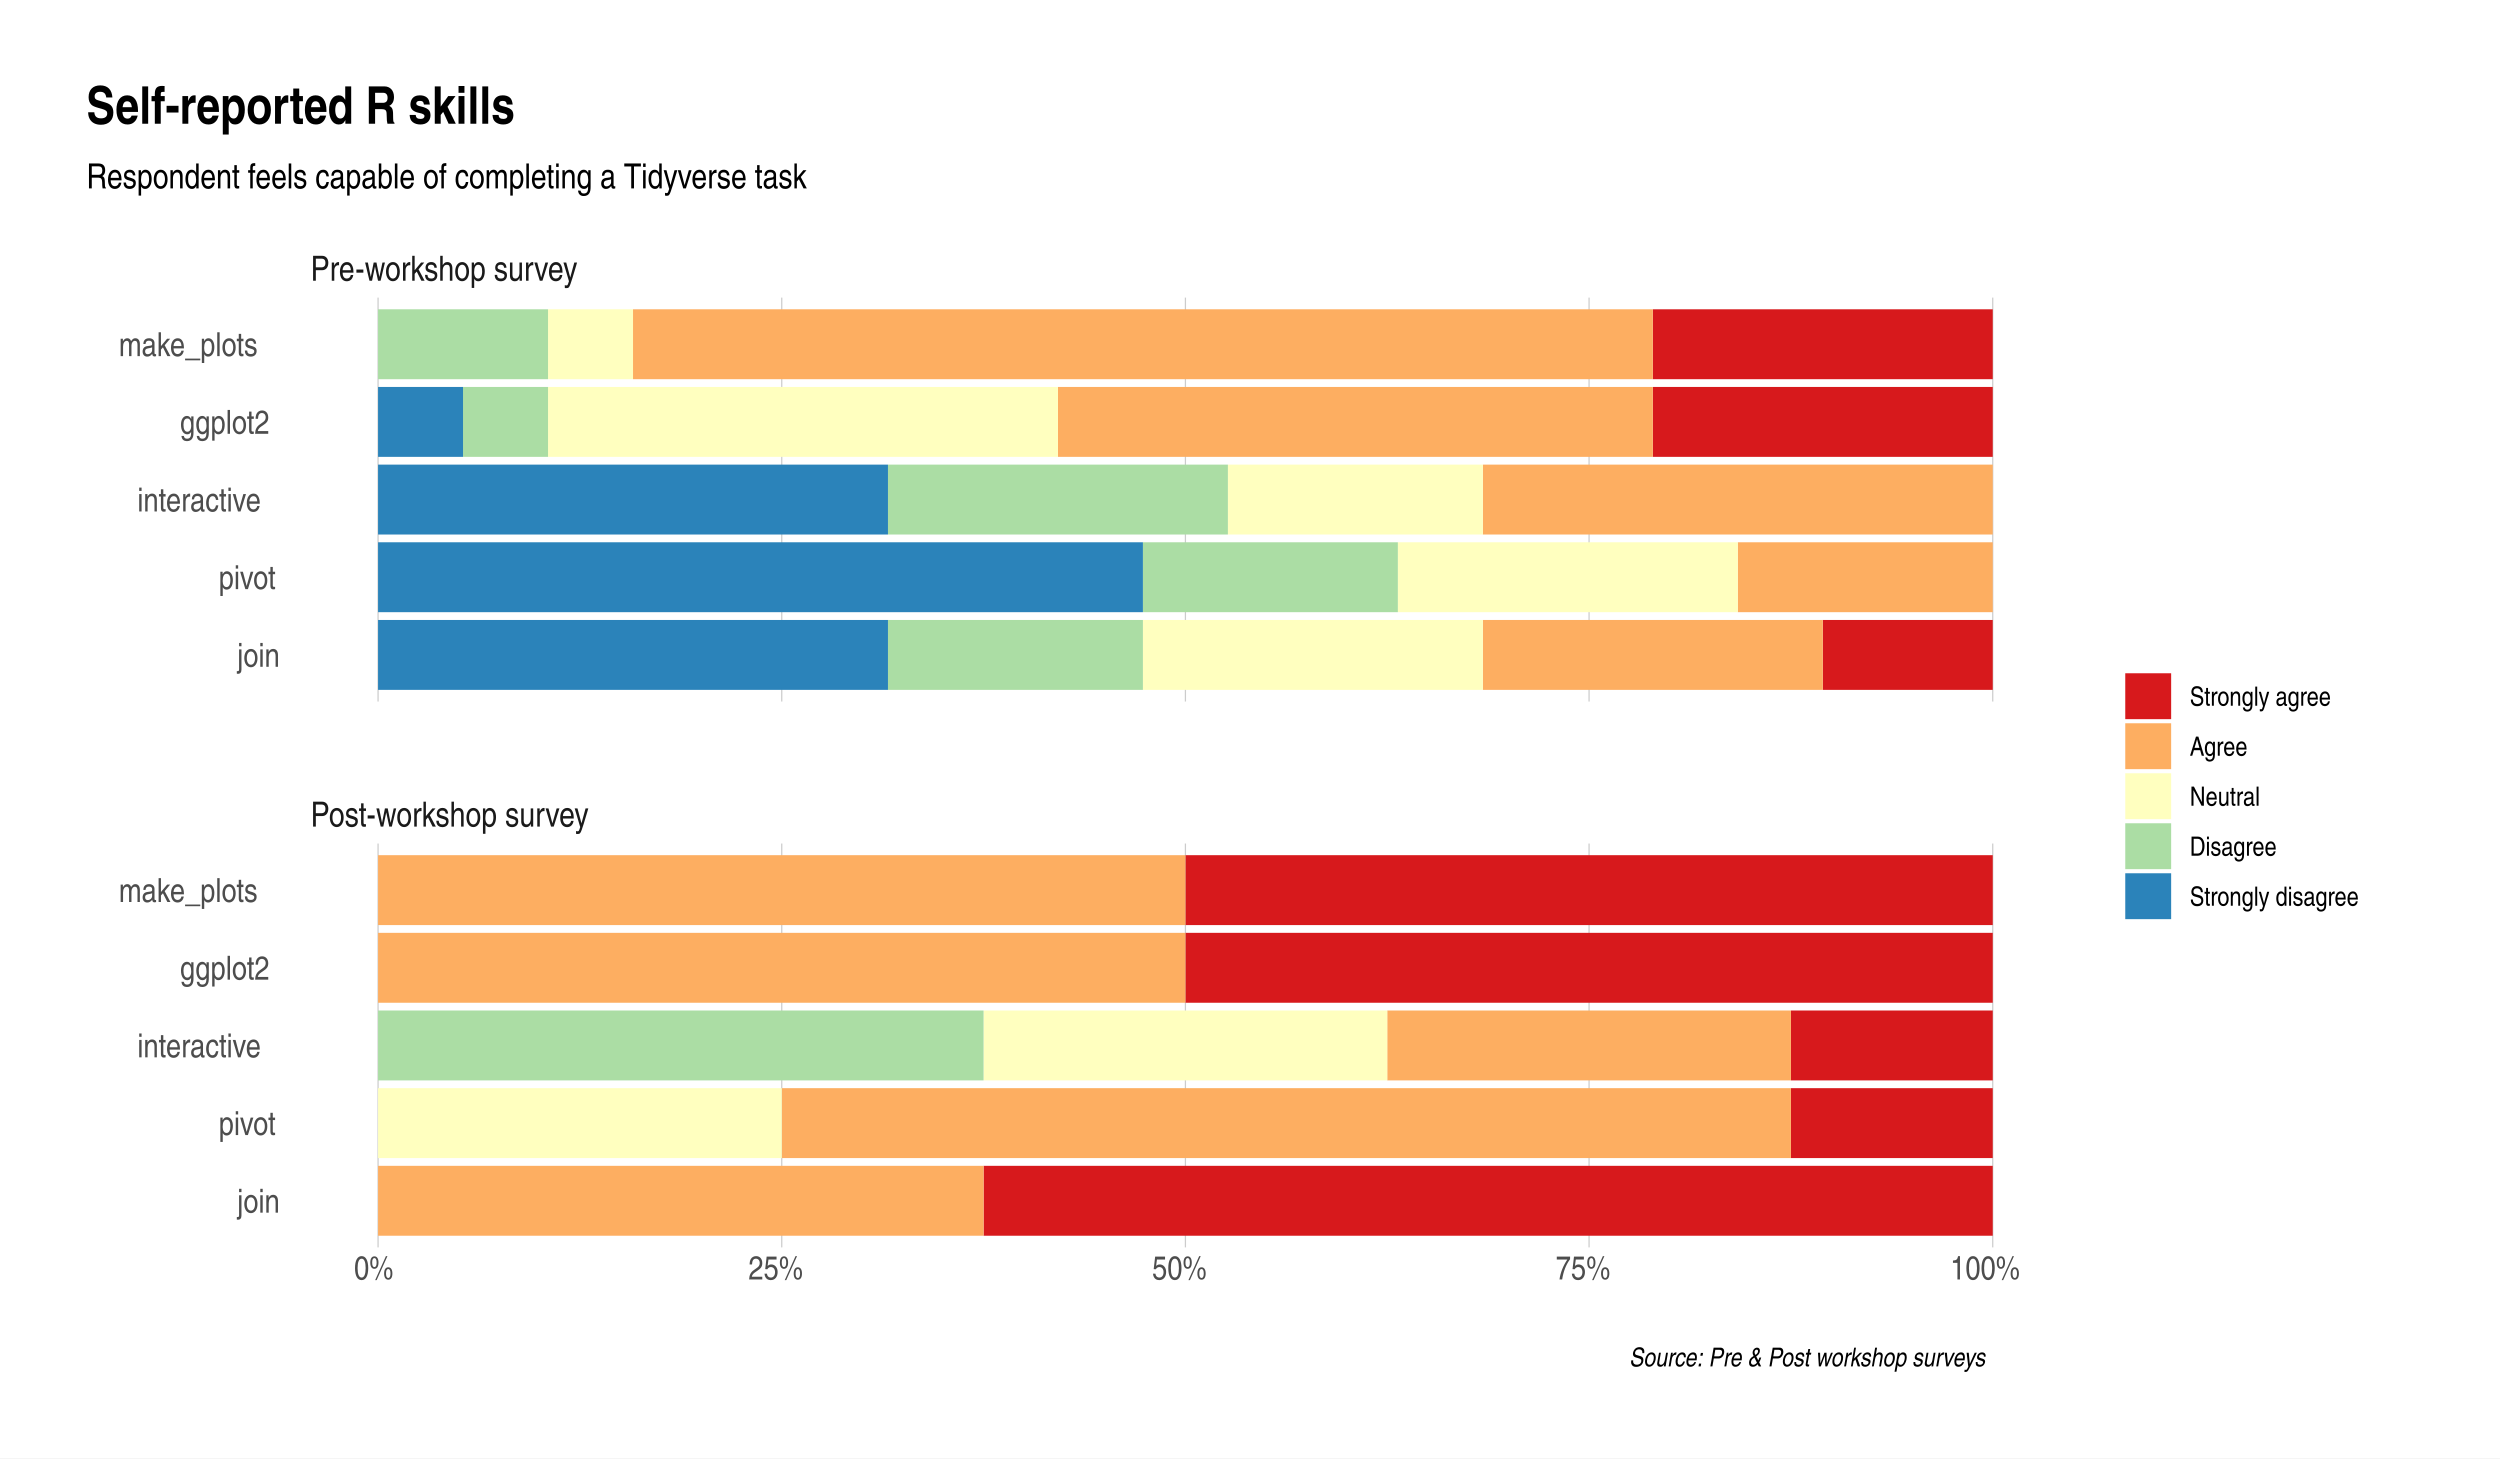
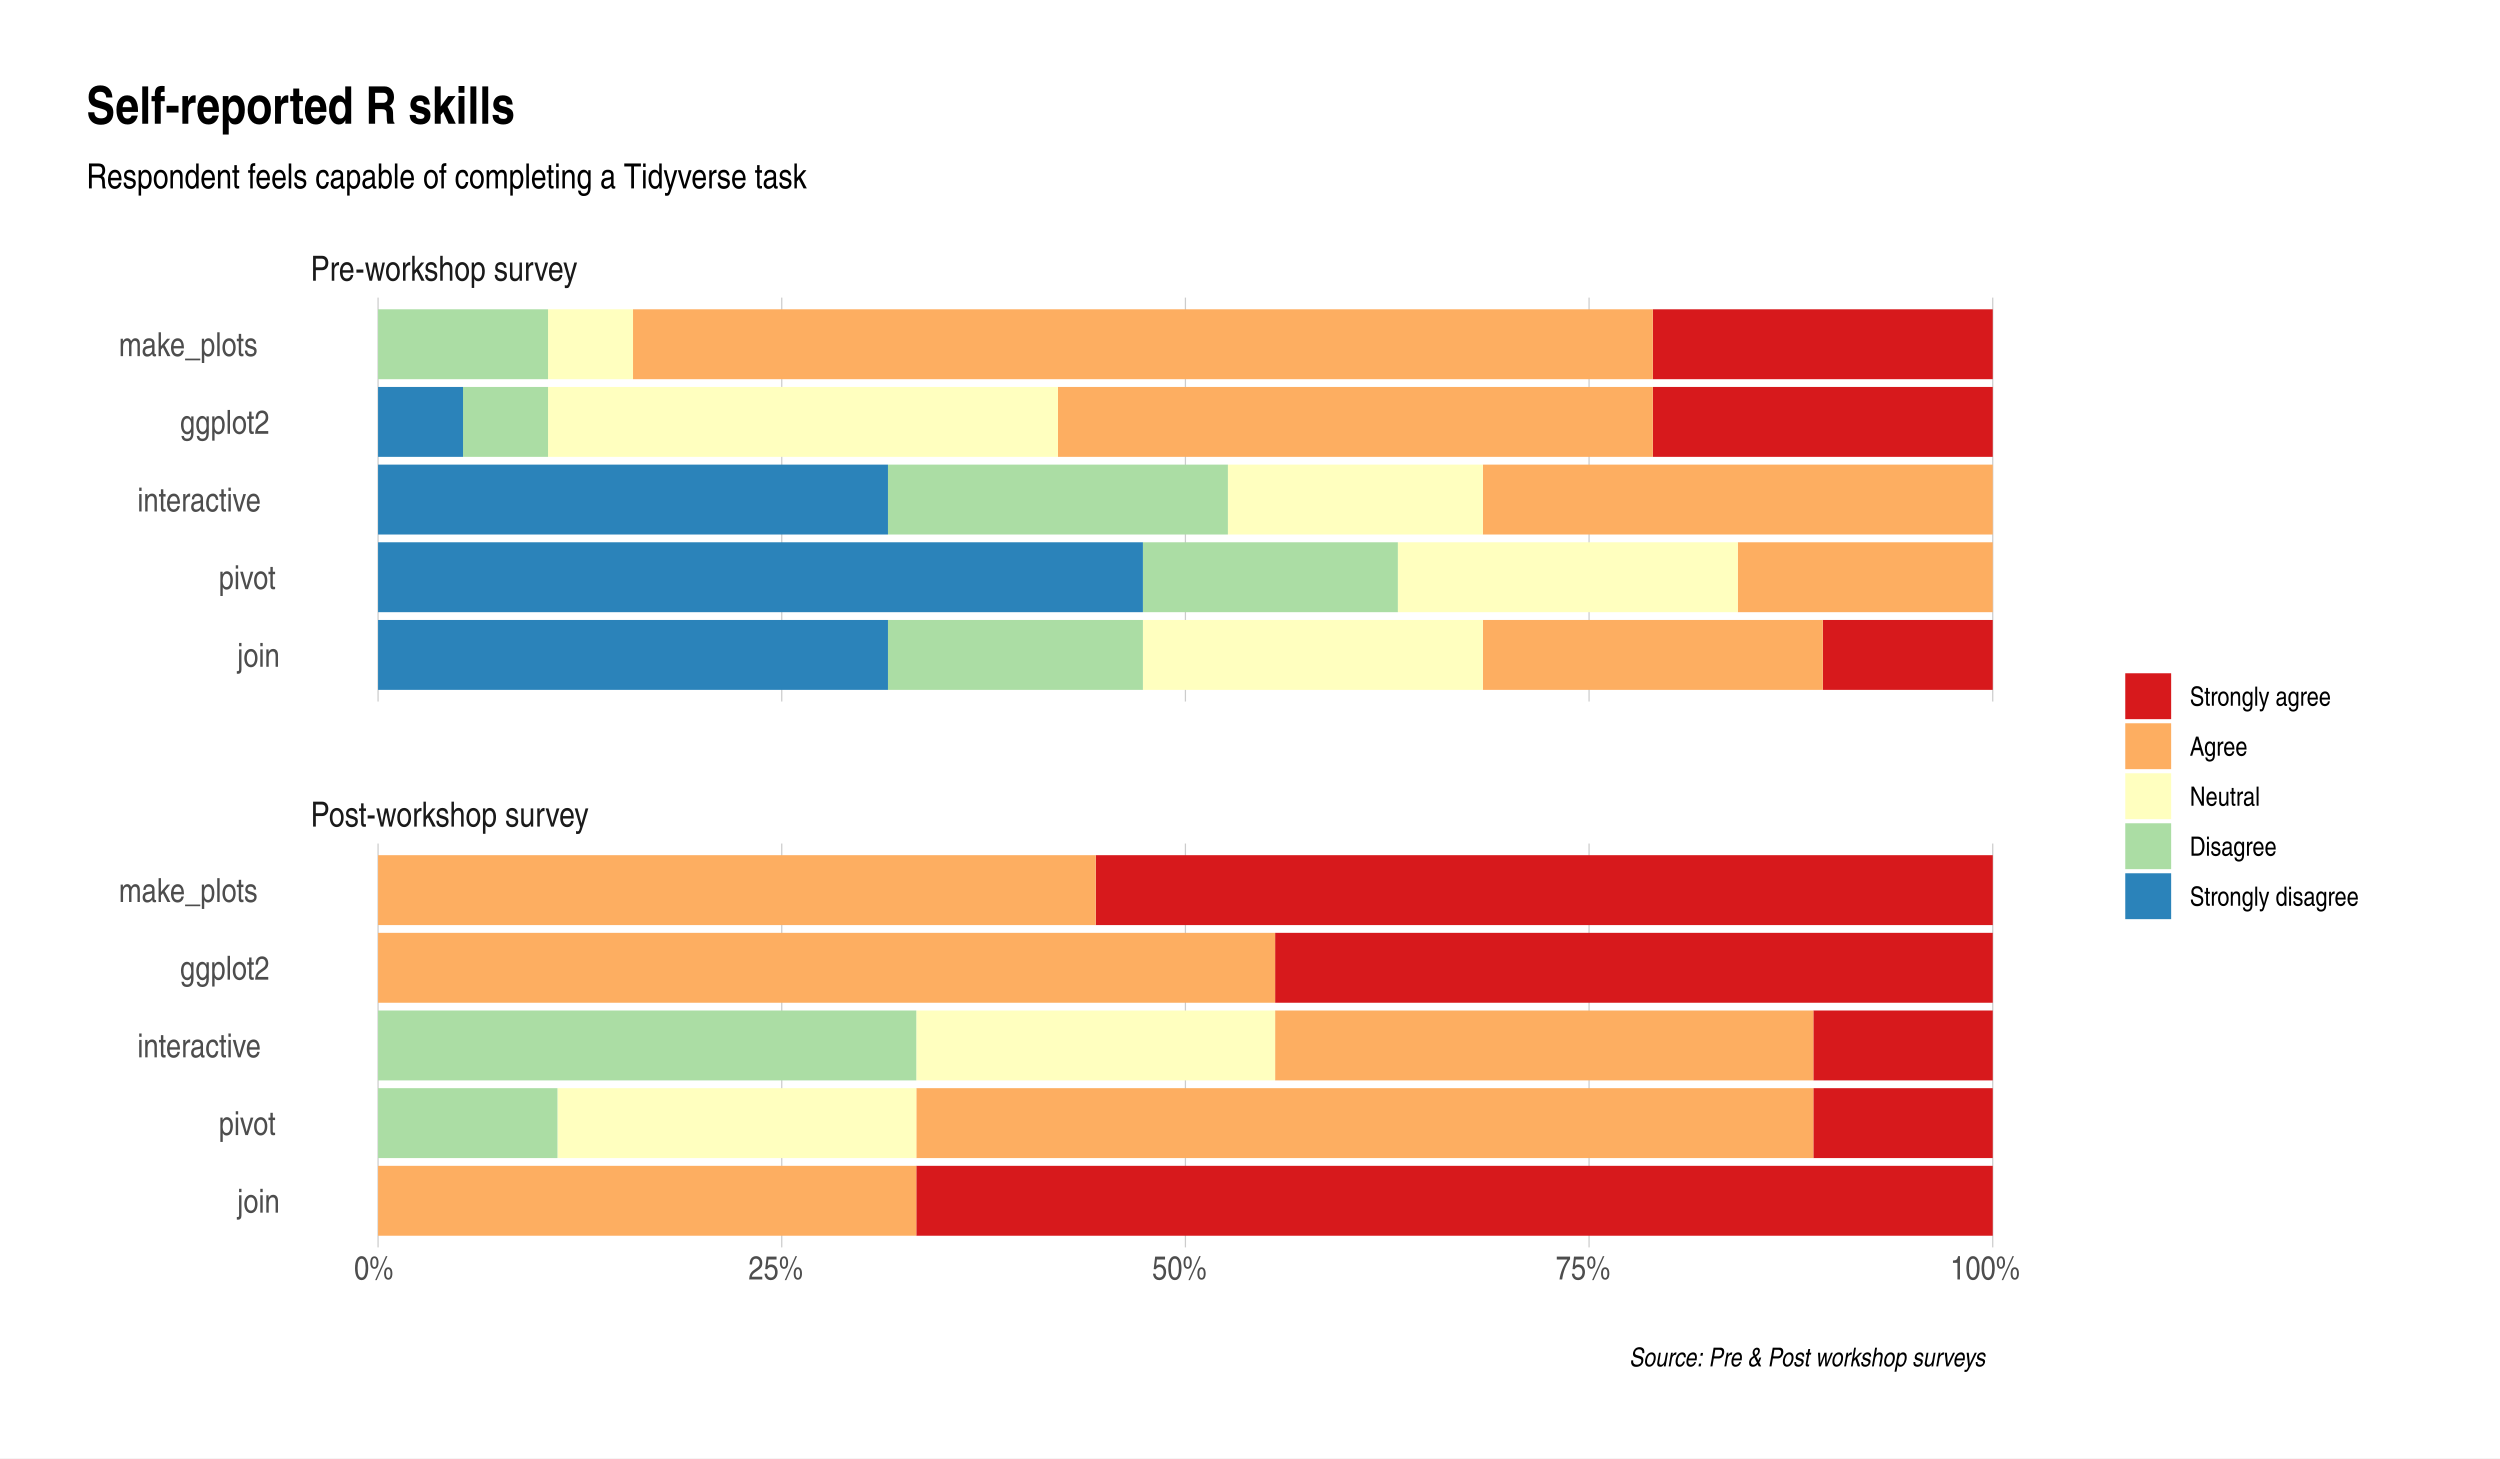
<svg xmlns="http://www.w3.org/2000/svg" viewBox="0 0 864.00 504.00">
  <defs>
    <style type="text/css">
    line, polyline, polygon, path, rect, circle {
      fill: none;
      stroke: #000000;
      stroke-linecap: round;
      stroke-linejoin: round;
      stroke-miterlimit: 10.00;
    }
  </style>
  </defs>
  <rect width="100%" height="100%" style="stroke: none; fill: #FFFFFF;" />
  <defs>
    <clipPath id="cpMTAyLjc2fDcxNi41OXwyNDIuNDR8MTAyLjg2">
      <rect x="102.76" y="102.86" width="613.83" height="139.58" />
    </clipPath>
  </defs>
  <polyline points="130.66,242.44 130.66,102.86 " style="stroke-width: 0.43; stroke: #CCCCCC; stroke-linecap: butt;" clip-path="url(#cpMTAyLjc2fDcxNi41OXwyNDIuNDR8MTAyLjg2)" />
  <polyline points="270.17,242.44 270.17,102.86 " style="stroke-width: 0.43; stroke: #CCCCCC; stroke-linecap: butt;" clip-path="url(#cpMTAyLjc2fDcxNi41OXwyNDIuNDR8MTAyLjg2)" />
  <polyline points="409.68,242.44 409.68,102.86 " style="stroke-width: 0.43; stroke: #CCCCCC; stroke-linecap: butt;" clip-path="url(#cpMTAyLjc2fDcxNi41OXwyNDIuNDR8MTAyLjg2)" />
  <polyline points="549.18,242.44 549.18,102.86 " style="stroke-width: 0.43; stroke: #CCCCCC; stroke-linecap: butt;" clip-path="url(#cpMTAyLjc2fDcxNi41OXwyNDIuNDR8MTAyLjg2)" />
  <polyline points="688.69,242.44 688.69,102.86 " style="stroke-width: 0.43; stroke: #CCCCCC; stroke-linecap: butt;" clip-path="url(#cpMTAyLjc2fDcxNi41OXwyNDIuNDR8MTAyLjg2)" />
  <rect x="629.95" y="214.26" width="58.74" height="24.16" style="stroke-width: 1.07; stroke: none; stroke-linecap: square; stroke-linejoin: miter; fill: #D7191C;" clip-path="url(#cpMTAyLjc2fDcxNi41OXwyNDIuNDR8MTAyLjg2)" />
  <rect x="571.21" y="133.73" width="117.48" height="24.16" style="stroke-width: 1.07; stroke: none; stroke-linecap: square; stroke-linejoin: miter; fill: #D7191C;" clip-path="url(#cpMTAyLjc2fDcxNi41OXwyNDIuNDR8MTAyLjg2)" />
  <rect x="571.21" y="106.89" width="117.48" height="24.16" style="stroke-width: 1.07; stroke: none; stroke-linecap: square; stroke-linejoin: miter; fill: #D7191C;" clip-path="url(#cpMTAyLjc2fDcxNi41OXwyNDIuNDR8MTAyLjg2)" />
  <rect x="512.47" y="214.26" width="117.48" height="24.16" style="stroke-width: 1.07; stroke: none; stroke-linecap: square; stroke-linejoin: miter; fill: #FDAE61;" clip-path="url(#cpMTAyLjc2fDcxNi41OXwyNDIuNDR8MTAyLjg2)" />
  <rect x="600.58" y="187.41" width="88.11" height="24.16" style="stroke-width: 1.07; stroke: none; stroke-linecap: square; stroke-linejoin: miter; fill: #FDAE61;" clip-path="url(#cpMTAyLjc2fDcxNi41OXwyNDIuNDR8MTAyLjg2)" />
  <rect x="512.47" y="160.57" width="176.22" height="24.16" style="stroke-width: 1.07; stroke: none; stroke-linecap: square; stroke-linejoin: miter; fill: #FDAE61;" clip-path="url(#cpMTAyLjc2fDcxNi41OXwyNDIuNDR8MTAyLjg2)" />
  <rect x="365.62" y="133.73" width="205.59" height="24.16" style="stroke-width: 1.07; stroke: none; stroke-linecap: square; stroke-linejoin: miter; fill: #FDAE61;" clip-path="url(#cpMTAyLjc2fDcxNi41OXwyNDIuNDR8MTAyLjg2)" />
  <rect x="218.77" y="106.89" width="352.44" height="24.16" style="stroke-width: 1.07; stroke: none; stroke-linecap: square; stroke-linejoin: miter; fill: #FDAE61;" clip-path="url(#cpMTAyLjc2fDcxNi41OXwyNDIuNDR8MTAyLjg2)" />
  <rect x="394.99" y="214.26" width="117.48" height="24.16" style="stroke-width: 1.07; stroke: none; stroke-linecap: square; stroke-linejoin: miter; fill: #FFFFBF;" clip-path="url(#cpMTAyLjc2fDcxNi41OXwyNDIuNDR8MTAyLjg2)" />
  <rect x="483.10" y="187.41" width="117.48" height="24.16" style="stroke-width: 1.07; stroke: none; stroke-linecap: square; stroke-linejoin: miter; fill: #FFFFBF;" clip-path="url(#cpMTAyLjc2fDcxNi41OXwyNDIuNDR8MTAyLjg2)" />
  <rect x="424.36" y="160.57" width="88.11" height="24.16" style="stroke-width: 1.07; stroke: none; stroke-linecap: square; stroke-linejoin: miter; fill: #FFFFBF;" clip-path="url(#cpMTAyLjc2fDcxNi41OXwyNDIuNDR8MTAyLjg2)" />
  <rect x="189.40" y="133.73" width="176.22" height="24.16" style="stroke-width: 1.07; stroke: none; stroke-linecap: square; stroke-linejoin: miter; fill: #FFFFBF;" clip-path="url(#cpMTAyLjc2fDcxNi41OXwyNDIuNDR8MTAyLjg2)" />
  <rect x="189.40" y="106.89" width="29.37" height="24.16" style="stroke-width: 1.07; stroke: none; stroke-linecap: square; stroke-linejoin: miter; fill: #FFFFBF;" clip-path="url(#cpMTAyLjc2fDcxNi41OXwyNDIuNDR8MTAyLjg2)" />
  <rect x="306.88" y="214.26" width="88.11" height="24.16" style="stroke-width: 1.07; stroke: none; stroke-linecap: square; stroke-linejoin: miter; fill: #ABDDA4;" clip-path="url(#cpMTAyLjc2fDcxNi41OXwyNDIuNDR8MTAyLjg2)" />
  <rect x="394.99" y="187.41" width="88.11" height="24.16" style="stroke-width: 1.07; stroke: none; stroke-linecap: square; stroke-linejoin: miter; fill: #ABDDA4;" clip-path="url(#cpMTAyLjc2fDcxNi41OXwyNDIuNDR8MTAyLjg2)" />
  <rect x="306.88" y="160.57" width="117.48" height="24.16" style="stroke-width: 1.07; stroke: none; stroke-linecap: square; stroke-linejoin: miter; fill: #ABDDA4;" clip-path="url(#cpMTAyLjc2fDcxNi41OXwyNDIuNDR8MTAyLjg2)" />
  <rect x="160.03" y="133.73" width="29.37" height="24.16" style="stroke-width: 1.07; stroke: none; stroke-linecap: square; stroke-linejoin: miter; fill: #ABDDA4;" clip-path="url(#cpMTAyLjc2fDcxNi41OXwyNDIuNDR8MTAyLjg2)" />
  <rect x="130.66" y="106.89" width="58.74" height="24.16" style="stroke-width: 1.07; stroke: none; stroke-linecap: square; stroke-linejoin: miter; fill: #ABDDA4;" clip-path="url(#cpMTAyLjc2fDcxNi41OXwyNDIuNDR8MTAyLjg2)" />
  <rect x="130.66" y="214.26" width="176.22" height="24.16" style="stroke-width: 1.07; stroke: none; stroke-linecap: square; stroke-linejoin: miter; fill: #2B83BA;" clip-path="url(#cpMTAyLjc2fDcxNi41OXwyNDIuNDR8MTAyLjg2)" />
  <rect x="130.66" y="187.41" width="264.33" height="24.16" style="stroke-width: 1.07; stroke: none; stroke-linecap: square; stroke-linejoin: miter; fill: #2B83BA;" clip-path="url(#cpMTAyLjc2fDcxNi41OXwyNDIuNDR8MTAyLjg2)" />
  <rect x="130.66" y="160.57" width="176.22" height="24.16" style="stroke-width: 1.07; stroke: none; stroke-linecap: square; stroke-linejoin: miter; fill: #2B83BA;" clip-path="url(#cpMTAyLjc2fDcxNi41OXwyNDIuNDR8MTAyLjg2)" />
  <rect x="130.66" y="133.73" width="29.37" height="24.16" style="stroke-width: 1.07; stroke: none; stroke-linecap: square; stroke-linejoin: miter; fill: #2B83BA;" clip-path="url(#cpMTAyLjc2fDcxNi41OXwyNDIuNDR8MTAyLjg2)" />
  <defs>
    <clipPath id="cpMC4wMHw4NjQuMDB8NTA0LjAwfDAuMDA=">
      <rect x="0.00" y="0.00" width="864.00" height="504.00" />
    </clipPath>
  </defs>
  <defs>
    <clipPath id="cpMTAyLjc2fDcxNi41OXw0MzEuMTB8MjkxLjUy">
      <rect x="102.76" y="291.52" width="613.83" height="139.58" />
    </clipPath>
  </defs>
  <polyline points="130.66,431.10 130.66,291.52 " style="stroke-width: 0.43; stroke: #CCCCCC; stroke-linecap: butt;" clip-path="url(#cpMTAyLjc2fDcxNi41OXw0MzEuMTB8MjkxLjUy)" />
  <polyline points="270.17,431.10 270.17,291.52 " style="stroke-width: 0.43; stroke: #CCCCCC; stroke-linecap: butt;" clip-path="url(#cpMTAyLjc2fDcxNi41OXw0MzEuMTB8MjkxLjUy)" />
  <polyline points="409.68,431.10 409.68,291.52 " style="stroke-width: 0.43; stroke: #CCCCCC; stroke-linecap: butt;" clip-path="url(#cpMTAyLjc2fDcxNi41OXw0MzEuMTB8MjkxLjUy)" />
  <polyline points="549.18,431.10 549.18,291.52 " style="stroke-width: 0.43; stroke: #CCCCCC; stroke-linecap: butt;" clip-path="url(#cpMTAyLjc2fDcxNi41OXw0MzEuMTB8MjkxLjUy)" />
  <polyline points="688.69,431.10 688.69,291.52 " style="stroke-width: 0.43; stroke: #CCCCCC; stroke-linecap: butt;" clip-path="url(#cpMTAyLjc2fDcxNi41OXw0MzEuMTB8MjkxLjUy)" />
-   <rect x="339.92" y="402.91" width="348.77" height="24.16" style="stroke-width: 1.07; stroke: none; stroke-linecap: square; stroke-linejoin: miter; fill: #D7191C;" clip-path="url(#cpMTAyLjc2fDcxNi41OXw0MzEuMTB8MjkxLjUy)" />
-   <rect x="618.94" y="376.07" width="69.75" height="24.16" style="stroke-width: 1.07; stroke: none; stroke-linecap: square; stroke-linejoin: miter; fill: #D7191C;" clip-path="url(#cpMTAyLjc2fDcxNi41OXw0MzEuMTB8MjkxLjUy)" />
-   <rect x="618.94" y="349.23" width="69.75" height="24.16" style="stroke-width: 1.07; stroke: none; stroke-linecap: square; stroke-linejoin: miter; fill: #D7191C;" clip-path="url(#cpMTAyLjc2fDcxNi41OXw0MzEuMTB8MjkxLjUy)" />
-   <rect x="409.68" y="322.39" width="279.01" height="24.16" style="stroke-width: 1.07; stroke: none; stroke-linecap: square; stroke-linejoin: miter; fill: #D7191C;" clip-path="url(#cpMTAyLjc2fDcxNi41OXw0MzEuMTB8MjkxLjUy)" />
-   <rect x="409.68" y="295.55" width="279.01" height="24.16" style="stroke-width: 1.07; stroke: none; stroke-linecap: square; stroke-linejoin: miter; fill: #D7191C;" clip-path="url(#cpMTAyLjc2fDcxNi41OXw0MzEuMTB8MjkxLjUy)" />
-   <rect x="130.66" y="402.91" width="209.26" height="24.16" style="stroke-width: 1.07; stroke: none; stroke-linecap: square; stroke-linejoin: miter; fill: #FDAE61;" clip-path="url(#cpMTAyLjc2fDcxNi41OXw0MzEuMTB8MjkxLjUy)" />
-   <rect x="270.17" y="376.07" width="348.77" height="24.16" style="stroke-width: 1.07; stroke: none; stroke-linecap: square; stroke-linejoin: miter; fill: #FDAE61;" clip-path="url(#cpMTAyLjc2fDcxNi41OXw0MzEuMTB8MjkxLjUy)" />
-   <rect x="479.43" y="349.23" width="139.51" height="24.16" style="stroke-width: 1.07; stroke: none; stroke-linecap: square; stroke-linejoin: miter; fill: #FDAE61;" clip-path="url(#cpMTAyLjc2fDcxNi41OXw0MzEuMTB8MjkxLjUy)" />
-   <rect x="130.66" y="322.39" width="279.01" height="24.16" style="stroke-width: 1.07; stroke: none; stroke-linecap: square; stroke-linejoin: miter; fill: #FDAE61;" clip-path="url(#cpMTAyLjc2fDcxNi41OXw0MzEuMTB8MjkxLjUy)" />
-   <rect x="130.66" y="295.55" width="279.01" height="24.16" style="stroke-width: 1.07; stroke: none; stroke-linecap: square; stroke-linejoin: miter; fill: #FDAE61;" clip-path="url(#cpMTAyLjc2fDcxNi41OXw0MzEuMTB8MjkxLjUy)" />
-   <rect x="130.66" y="376.07" width="139.51" height="24.16" style="stroke-width: 1.07; stroke: none; stroke-linecap: square; stroke-linejoin: miter; fill: #FFFFBF;" clip-path="url(#cpMTAyLjc2fDcxNi41OXw0MzEuMTB8MjkxLjUy)" />
-   <rect x="339.92" y="349.23" width="139.51" height="24.16" style="stroke-width: 1.07; stroke: none; stroke-linecap: square; stroke-linejoin: miter; fill: #FFFFBF;" clip-path="url(#cpMTAyLjc2fDcxNi41OXw0MzEuMTB8MjkxLjUy)" />
-   <rect x="130.66" y="349.23" width="209.26" height="24.16" style="stroke-width: 1.07; stroke: none; stroke-linecap: square; stroke-linejoin: miter; fill: #ABDDA4;" clip-path="url(#cpMTAyLjc2fDcxNi41OXw0MzEuMTB8MjkxLjUy)" />
+   <rect x="316.67" y="402.91" width="372.02" height="24.16" style="stroke-width: 1.07; stroke: none; stroke-linecap: square; stroke-linejoin: miter; fill: #D7191C;" clip-path="url(#cpMTAyLjc2fDcxNi41OXw0MzEuMTB8MjkxLjUy)" />
+   <rect x="626.69" y="376.07" width="62.00" height="24.16" style="stroke-width: 1.07; stroke: none; stroke-linecap: square; stroke-linejoin: miter; fill: #D7191C;" clip-path="url(#cpMTAyLjc2fDcxNi41OXw0MzEuMTB8MjkxLjUy)" />
+   <rect x="626.69" y="349.23" width="62.00" height="24.16" style="stroke-width: 1.07; stroke: none; stroke-linecap: square; stroke-linejoin: miter; fill: #D7191C;" clip-path="url(#cpMTAyLjc2fDcxNi41OXw0MzEuMTB8MjkxLjUy)" />
+   <rect x="440.68" y="322.39" width="248.01" height="24.16" style="stroke-width: 1.07; stroke: none; stroke-linecap: square; stroke-linejoin: miter; fill: #D7191C;" clip-path="url(#cpMTAyLjc2fDcxNi41OXw0MzEuMTB8MjkxLjUy)" />
+   <rect x="378.68" y="295.55" width="310.02" height="24.16" style="stroke-width: 1.07; stroke: none; stroke-linecap: square; stroke-linejoin: miter; fill: #D7191C;" clip-path="url(#cpMTAyLjc2fDcxNi41OXw0MzEuMTB8MjkxLjUy)" />
+   <rect x="130.66" y="402.91" width="186.01" height="24.16" style="stroke-width: 1.07; stroke: none; stroke-linecap: square; stroke-linejoin: miter; fill: #FDAE61;" clip-path="url(#cpMTAyLjc2fDcxNi41OXw0MzEuMTB8MjkxLjUy)" />
+   <rect x="316.67" y="376.07" width="310.02" height="24.16" style="stroke-width: 1.07; stroke: none; stroke-linecap: square; stroke-linejoin: miter; fill: #FDAE61;" clip-path="url(#cpMTAyLjc2fDcxNi41OXw0MzEuMTB8MjkxLjUy)" />
+   <rect x="440.68" y="349.23" width="186.01" height="24.16" style="stroke-width: 1.07; stroke: none; stroke-linecap: square; stroke-linejoin: miter; fill: #FDAE61;" clip-path="url(#cpMTAyLjc2fDcxNi41OXw0MzEuMTB8MjkxLjUy)" />
+   <rect x="130.66" y="322.39" width="310.02" height="24.16" style="stroke-width: 1.07; stroke: none; stroke-linecap: square; stroke-linejoin: miter; fill: #FDAE61;" clip-path="url(#cpMTAyLjc2fDcxNi41OXw0MzEuMTB8MjkxLjUy)" />
+   <rect x="130.66" y="295.55" width="248.01" height="24.16" style="stroke-width: 1.07; stroke: none; stroke-linecap: square; stroke-linejoin: miter; fill: #FDAE61;" clip-path="url(#cpMTAyLjc2fDcxNi41OXw0MzEuMTB8MjkxLjUy)" />
+   <rect x="192.67" y="376.07" width="124.01" height="24.16" style="stroke-width: 1.07; stroke: none; stroke-linecap: square; stroke-linejoin: miter; fill: #FFFFBF;" clip-path="url(#cpMTAyLjc2fDcxNi41OXw0MzEuMTB8MjkxLjUy)" />
+   <rect x="316.67" y="349.23" width="124.01" height="24.16" style="stroke-width: 1.07; stroke: none; stroke-linecap: square; stroke-linejoin: miter; fill: #FFFFBF;" clip-path="url(#cpMTAyLjc2fDcxNi41OXw0MzEuMTB8MjkxLjUy)" />
+   <rect x="130.66" y="376.07" width="62.00" height="24.16" style="stroke-width: 1.07; stroke: none; stroke-linecap: square; stroke-linejoin: miter; fill: #ABDDA4;" clip-path="url(#cpMTAyLjc2fDcxNi41OXw0MzEuMTB8MjkxLjUy)" />
+   <rect x="130.66" y="349.23" width="186.01" height="24.16" style="stroke-width: 1.07; stroke: none; stroke-linecap: square; stroke-linejoin: miter; fill: #ABDDA4;" clip-path="url(#cpMTAyLjc2fDcxNi41OXw0MzEuMTB8MjkxLjUy)" />
  <defs>
    <clipPath id="cpMC4wMHw4NjQuMDB8NTA0LjAwfDAuMDA=">
      <rect x="0.00" y="0.00" width="864.00" height="504.00" />
    </clipPath>
  </defs>
  <defs>
    <clipPath id="cpMTAyLjc2fDcxNi41OXwyOTEuNTJ8MjcxLjI0">
      <rect x="102.76" y="271.24" width="613.83" height="20.28" />
    </clipPath>
  </defs>
  <g clip-path="url(#cpMTAyLjc2fDcxNi41OXwyOTEuNTJ8MjcxLjI0)">
    <text x="107.34" y="285.67" style="font-size: 12.00px; fill: #1A1A1A; font-family: Arial Narrow;" textLength="118.04px" lengthAdjust="spacingAndGlyphs">Post-workshop survey</text>
  </g>
  <defs>
    <clipPath id="cpMC4wMHw4NjQuMDB8NTA0LjAwfDAuMDA=">
      <rect x="0.00" y="0.00" width="864.00" height="504.00" />
    </clipPath>
  </defs>
  <defs>
    <clipPath id="cpMTAyLjc2fDcxNi41OXwxMDIuODZ8ODIuNTg=">
      <rect x="102.76" y="82.58" width="613.83" height="20.28" />
    </clipPath>
  </defs>
  <g clip-path="url(#cpMTAyLjc2fDcxNi41OXwxMDIuODZ8ODIuNTg=)">
    <text x="107.34" y="97.02" style="font-size: 12.00px; fill: #1A1A1A; font-family: Arial Narrow;" textLength="112.71px" lengthAdjust="spacingAndGlyphs">Pre-workshop survey</text>
  </g>
  <defs>
    <clipPath id="cpMC4wMHw4NjQuMDB8NTA0LjAwfDAuMDA=">
      <rect x="0.00" y="0.00" width="864.00" height="504.00" />
    </clipPath>
  </defs>
  <g clip-path="url(#cpMC4wMHw4NjQuMDB8NTA0LjAwfDAuMDA=)">
    <text x="122.35" y="442.19" style="font-size: 11.50px; fill: #4D4D4D; font-family: Arial Narrow;" textLength="16.62px" lengthAdjust="spacingAndGlyphs">0%</text>
  </g>
  <g clip-path="url(#cpMC4wMHw4NjQuMDB8NTA0LjAwfDAuMDA=)">
    <text x="258.66" y="442.19" style="font-size: 11.50px; fill: #4D4D4D; font-family: Arial Narrow;" textLength="23.02px" lengthAdjust="spacingAndGlyphs">25%</text>
  </g>
  <g clip-path="url(#cpMC4wMHw4NjQuMDB8NTA0LjAwfDAuMDA=)">
    <text x="398.17" y="442.19" style="font-size: 11.50px; fill: #4D4D4D; font-family: Arial Narrow;" textLength="23.02px" lengthAdjust="spacingAndGlyphs">50%</text>
  </g>
  <g clip-path="url(#cpMC4wMHw4NjQuMDB8NTA0LjAwfDAuMDA=)">
    <text x="537.68" y="442.19" style="font-size: 11.50px; fill: #4D4D4D; font-family: Arial Narrow;" textLength="23.02px" lengthAdjust="spacingAndGlyphs">75%</text>
  </g>
  <g clip-path="url(#cpMC4wMHw4NjQuMDB8NTA0LjAwfDAuMDA=)">
    <text x="673.99" y="442.19" style="font-size: 11.50px; fill: #4D4D4D; font-family: Arial Narrow;" textLength="29.41px" lengthAdjust="spacingAndGlyphs">100%</text>
  </g>
  <g clip-path="url(#cpMC4wMHw4NjQuMDB8NTA0LjAwfDAuMDA=)">
    <text x="82.00" y="230.45" style="font-size: 11.50px; fill: #4D4D4D; font-family: Arial Narrow;" textLength="17.90px" lengthAdjust="spacingAndGlyphs">join</text>
  </g>
  <g clip-path="url(#cpMC4wMHw4NjQuMDB8NTA0LjAwfDAuMDA=)">
    <text x="75.61" y="203.61" style="font-size: 11.50px; fill: #4D4D4D; font-family: Arial Narrow;" textLength="24.29px" lengthAdjust="spacingAndGlyphs">pivot</text>
  </g>
  <g clip-path="url(#cpMC4wMHw4NjQuMDB8NTA0LjAwfDAuMDA=)">
    <text x="47.48" y="176.77" style="font-size: 11.50px; fill: #4D4D4D; font-family: Arial Narrow;" textLength="52.41px" lengthAdjust="spacingAndGlyphs">interactive</text>
  </g>
  <g clip-path="url(#cpMC4wMHw4NjQuMDB8NTA0LjAwfDAuMDA=)">
    <text x="62.17" y="149.93" style="font-size: 11.50px; fill: #4D4D4D; font-family: Arial Narrow;" textLength="37.73px" lengthAdjust="spacingAndGlyphs">ggplot2</text>
  </g>
  <g clip-path="url(#cpMC4wMHw4NjQuMDB8NTA0LjAwfDAuMDA=)">
    <text x="41.09" y="123.08" style="font-size: 11.50px; fill: #4D4D4D; font-family: Arial Narrow;" textLength="58.81px" lengthAdjust="spacingAndGlyphs">make_plots</text>
  </g>
  <g clip-path="url(#cpMC4wMHw4NjQuMDB8NTA0LjAwfDAuMDA=)">
    <text x="82.00" y="419.11" style="font-size: 11.50px; fill: #4D4D4D; font-family: Arial Narrow;" textLength="17.90px" lengthAdjust="spacingAndGlyphs">join</text>
  </g>
  <g clip-path="url(#cpMC4wMHw4NjQuMDB8NTA0LjAwfDAuMDA=)">
    <text x="75.61" y="392.27" style="font-size: 11.50px; fill: #4D4D4D; font-family: Arial Narrow;" textLength="24.29px" lengthAdjust="spacingAndGlyphs">pivot</text>
  </g>
  <g clip-path="url(#cpMC4wMHw4NjQuMDB8NTA0LjAwfDAuMDA=)">
    <text x="47.48" y="365.42" style="font-size: 11.50px; fill: #4D4D4D; font-family: Arial Narrow;" textLength="52.41px" lengthAdjust="spacingAndGlyphs">interactive</text>
  </g>
  <g clip-path="url(#cpMC4wMHw4NjQuMDB8NTA0LjAwfDAuMDA=)">
    <text x="62.17" y="338.58" style="font-size: 11.50px; fill: #4D4D4D; font-family: Arial Narrow;" textLength="37.73px" lengthAdjust="spacingAndGlyphs">ggplot2</text>
  </g>
  <g clip-path="url(#cpMC4wMHw4NjQuMDB8NTA0LjAwfDAuMDA=)">
    <text x="41.09" y="311.74" style="font-size: 11.50px; fill: #4D4D4D; font-family: Arial Narrow;" textLength="58.81px" lengthAdjust="spacingAndGlyphs">make_plots</text>
  </g>
  <rect x="734.49" y="232.68" width="15.86" height="15.86" style="stroke-width: 1.07; stroke: none; stroke-linecap: square; stroke-linejoin: miter; fill: #D7191C;" clip-path="url(#cpMC4wMHw4NjQuMDB8NTA0LjAwfDAuMDA=)" />
  <rect x="734.49" y="249.96" width="15.86" height="15.86" style="stroke-width: 1.07; stroke: none; stroke-linecap: square; stroke-linejoin: miter; fill: #FDAE61;" clip-path="url(#cpMC4wMHw4NjQuMDB8NTA0LjAwfDAuMDA=)" />
  <rect x="734.49" y="267.24" width="15.86" height="15.86" style="stroke-width: 1.07; stroke: none; stroke-linecap: square; stroke-linejoin: miter; fill: #FFFFBF;" clip-path="url(#cpMC4wMHw4NjQuMDB8NTA0LjAwfDAuMDA=)" />
  <rect x="734.49" y="284.52" width="15.86" height="15.86" style="stroke-width: 1.07; stroke: none; stroke-linecap: square; stroke-linejoin: miter; fill: #ABDDA4;" clip-path="url(#cpMC4wMHw4NjQuMDB8NTA0LjAwfDAuMDA=)" />
  <rect x="734.49" y="301.80" width="15.86" height="15.86" style="stroke-width: 1.07; stroke: none; stroke-linecap: square; stroke-linejoin: miter; fill: #2B83BA;" clip-path="url(#cpMC4wMHw4NjQuMDB8NTA0LjAwfDAuMDA=)" />
  <g clip-path="url(#cpMC4wMHw4NjQuMDB8NTA0LjAwfDAuMDA=)">
    <text x="756.79" y="243.90" style="font-size: 9.20px; font-family: Arial Narrow;" textLength="59.84px" lengthAdjust="spacingAndGlyphs">Strongly agree</text>
  </g>
  <g clip-path="url(#cpMC4wMHw4NjQuMDB8NTA0LjAwfDAuMDA=)">
    <text x="756.79" y="261.18" style="font-size: 9.20px; font-family: Arial Narrow;" textLength="24.55px" lengthAdjust="spacingAndGlyphs">Agree</text>
  </g>
  <g clip-path="url(#cpMC4wMHw4NjQuMDB8NTA0LjAwfDAuMDA=)">
    <text x="756.79" y="278.46" style="font-size: 9.20px; font-family: Arial Narrow;" textLength="29.66px" lengthAdjust="spacingAndGlyphs">Neutral</text>
  </g>
  <g clip-path="url(#cpMC4wMHw4NjQuMDB8NTA0LjAwfDAuMDA=)">
    <text x="756.79" y="295.74" style="font-size: 9.20px; font-family: Arial Narrow;" textLength="36.82px" lengthAdjust="spacingAndGlyphs">Disagree</text>
  </g>
  <g clip-path="url(#cpMC4wMHw4NjQuMDB8NTA0LjAwfDAuMDA=)">
    <text x="756.79" y="313.02" style="font-size: 9.20px; font-family: Arial Narrow;" textLength="71.60px" lengthAdjust="spacingAndGlyphs">Strongly disagree</text>
  </g>
  <g clip-path="url(#cpMC4wMHw4NjQuMDB8NTA0LjAwfDAuMDA=)">
    <text x="29.89" y="65.11" style="font-size: 12.00px; font-family: Arial Narrow;" textLength="304.17px" lengthAdjust="spacingAndGlyphs">Respondent feels capable of completing a Tidyverse task</text>
  </g>
  <g clip-path="url(#cpMC4wMHw4NjQuMDB8NTA0LjAwfDAuMDA=)">
    <text x="29.89" y="42.77" style="font-size: 18.00px; font-weight: bold; font-family: Arial Narrow;" textLength="180.05px" lengthAdjust="spacingAndGlyphs">Self-reported R skills</text>
  </g>
  <g clip-path="url(#cpMC4wMHw4NjQuMDB8NTA0LjAwfDAuMDA=)">
    <text x="563.03" y="472.22" style="font-size: 9.00px; font-style: italic; font-family: Arial Narrow;" textLength="153.56px" lengthAdjust="spacingAndGlyphs">Source:  Pre &amp; Post workshop surveys</text>
  </g>
</svg>
